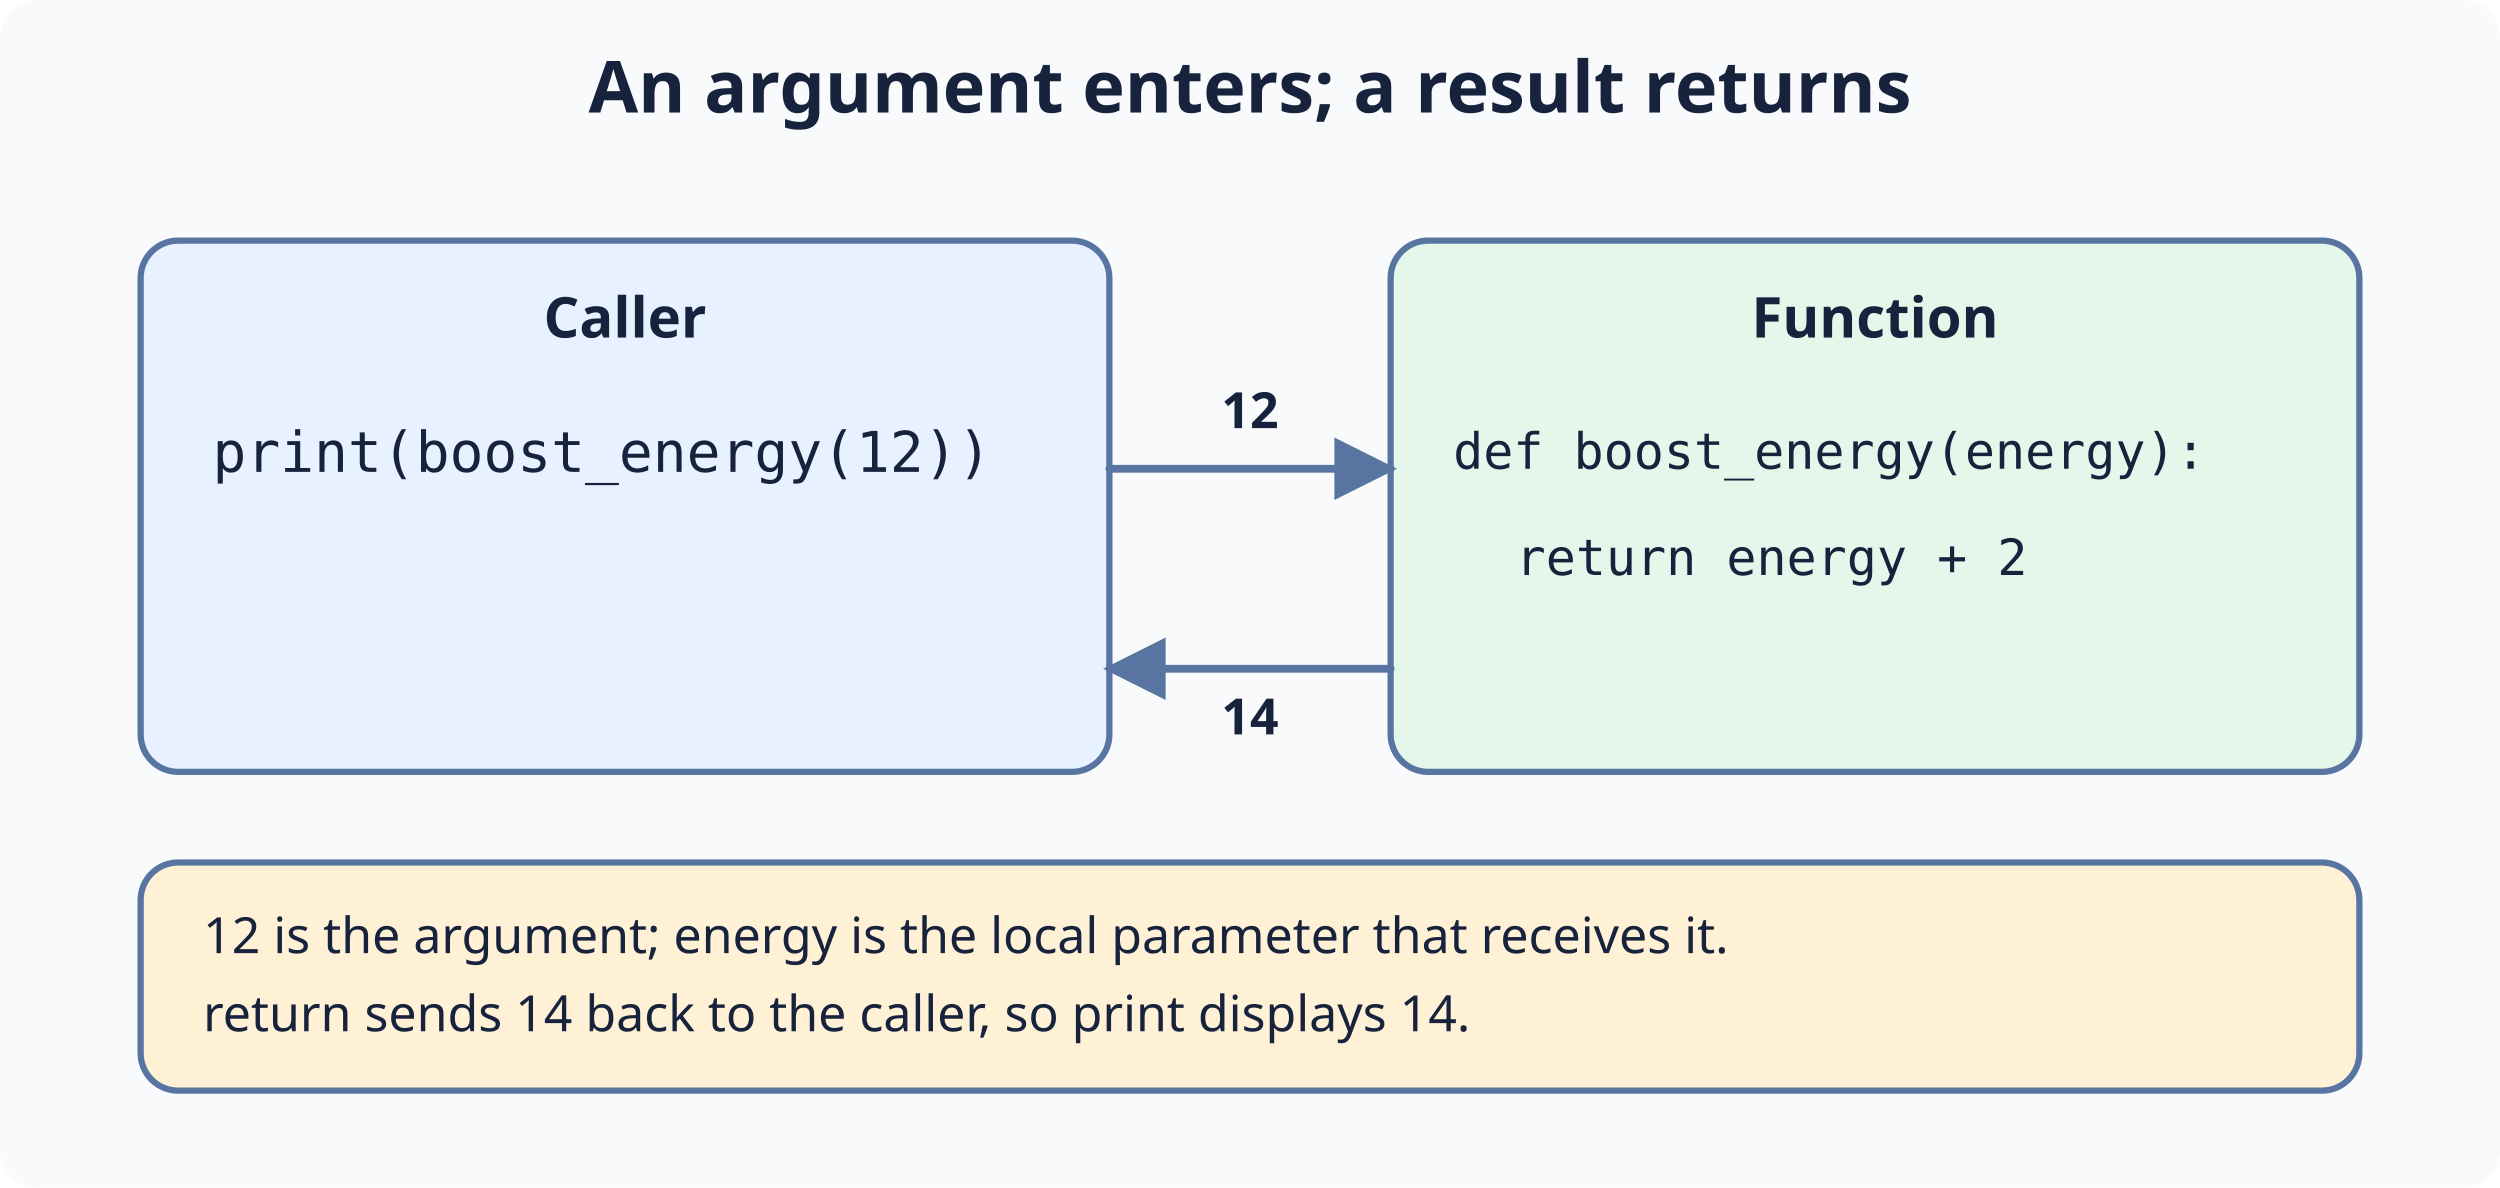
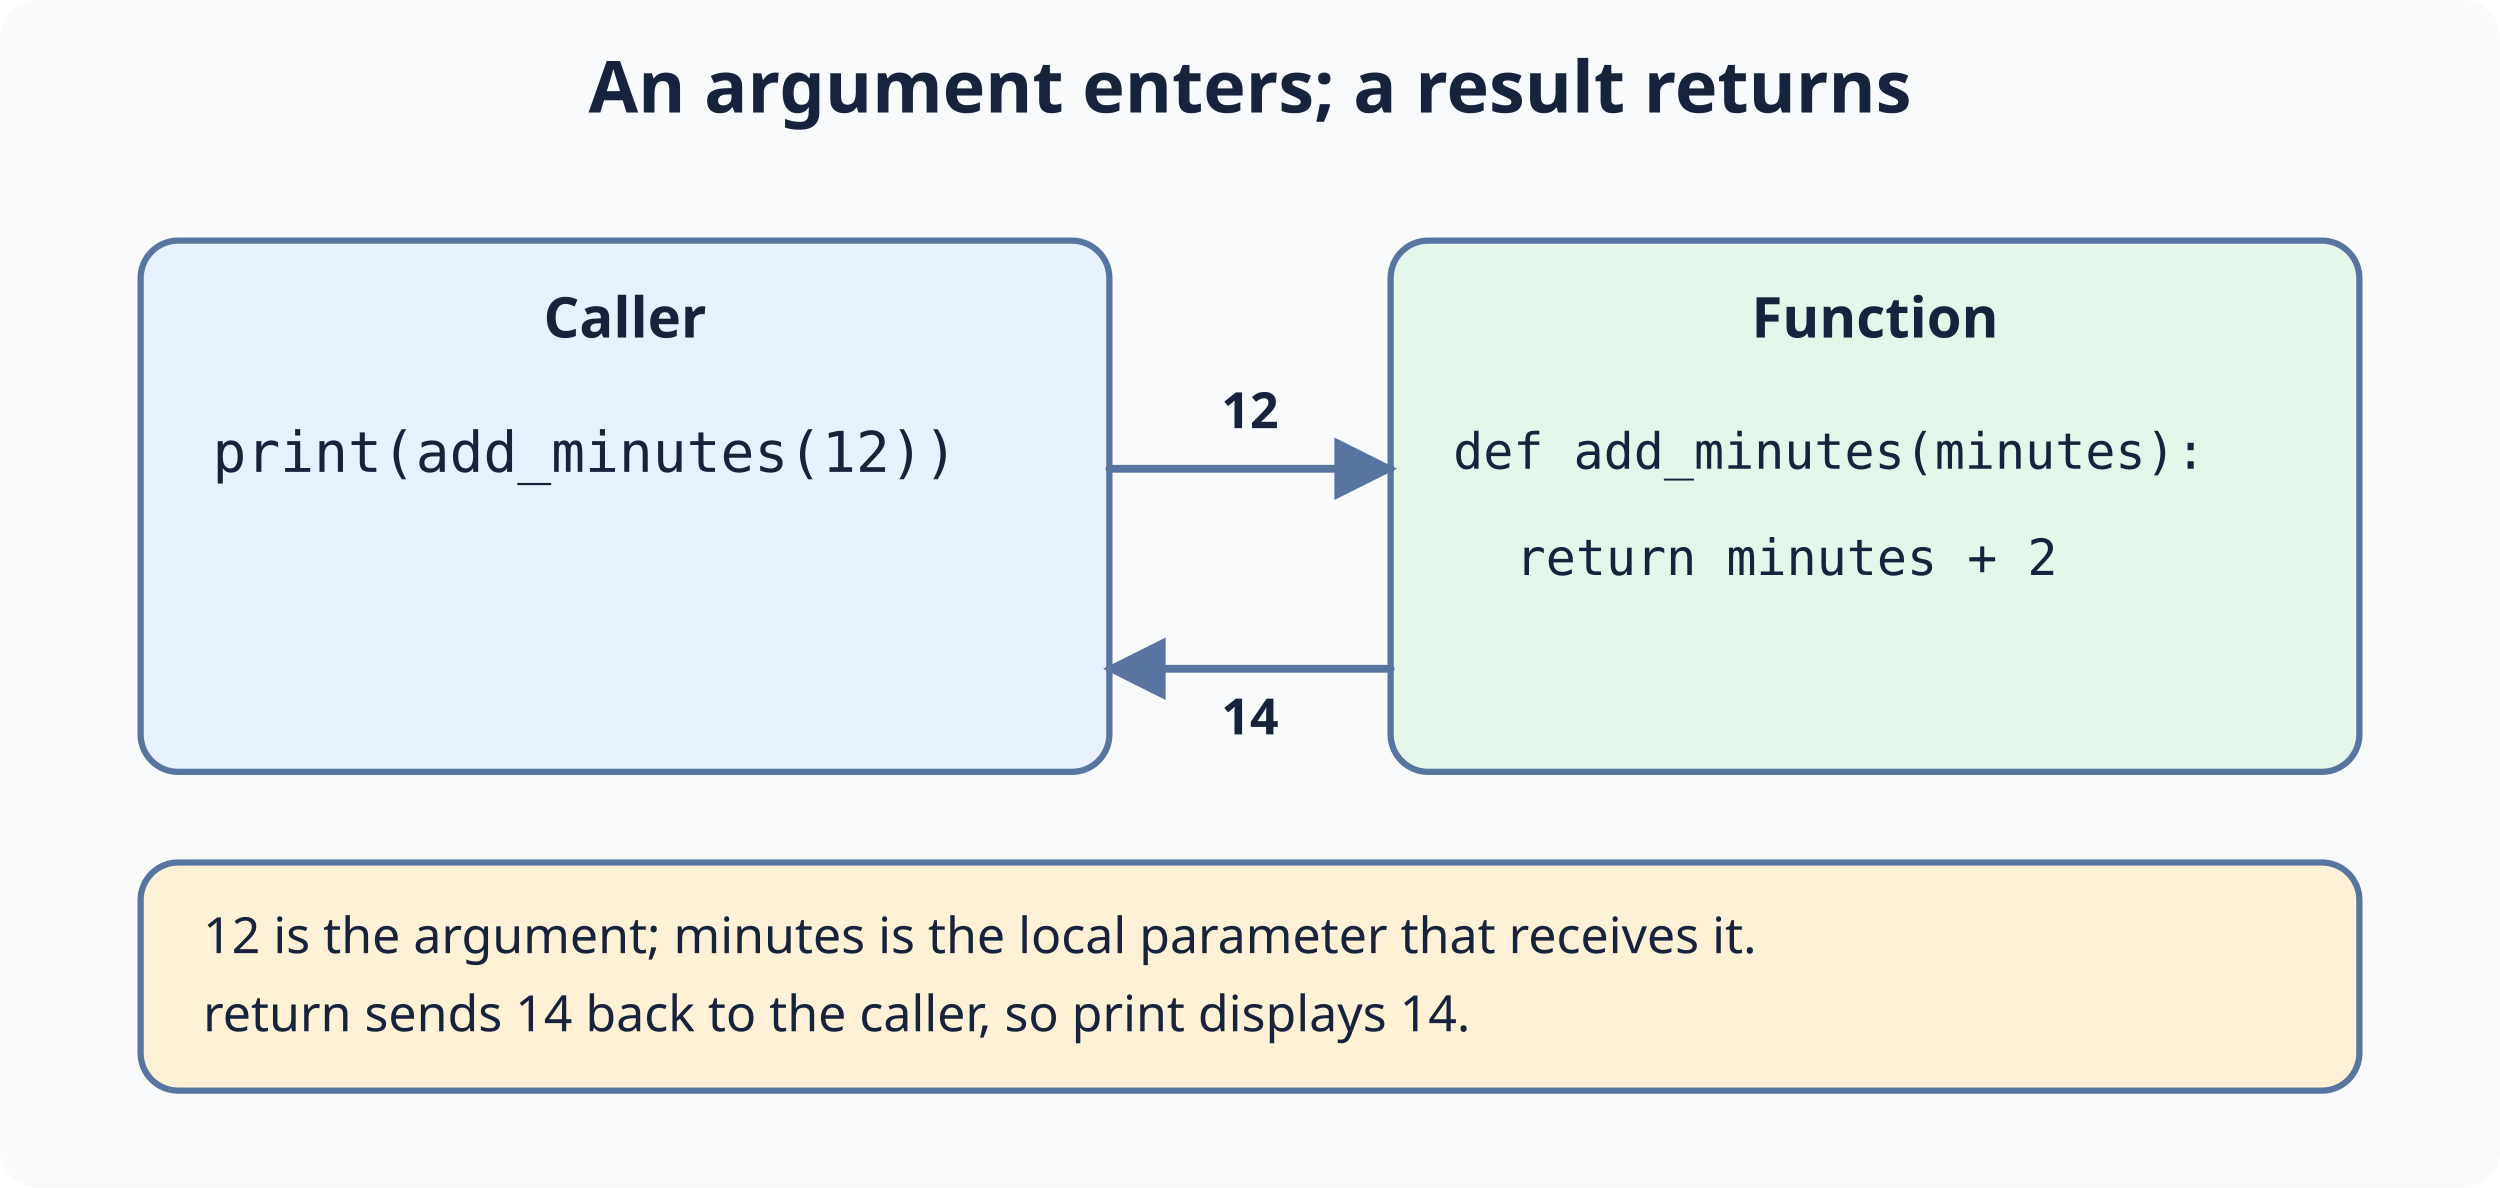
<svg xmlns="http://www.w3.org/2000/svg" viewBox="0 0 800 380" role="img" aria-labelledby="title desc">
  <rect width="800" height="380" fill="#f8fafc" rx="12" />
  <defs>
    <marker id="arrow" viewBox="0 0 10 10" markerWidth="8" markerHeight="8" refX="9" refY="5" orient="auto-start-reverse">
      <path d="M0 0 L10 5 L0 10 Z" fill="#5874a0" />
    </marker>
  </defs>
  <text x="400" y="36" text-anchor="middle" font-family="sans-serif" font-size="23" font-weight="700" fill="#17233c">An argument enters; a result returns</text>
  <rect x="45" y="77" width="310" height="170" rx="12" fill="#e8f1ff" stroke="#5874a0" stroke-width="2" />
  <text x="200" y="108" text-anchor="middle" font-family="sans-serif" font-size="18" font-weight="700" fill="#17233c">Caller</text>
-   <text x="68" y="151" text-anchor="start" font-family="monospace" font-size="18" font-weight="400" fill="#17233c">print(boost_energy(12))</text>
+   <text x="68" y="151" text-anchor="start" font-family="monospace" font-size="18" font-weight="400" fill="#17233c">print(add_minutes(12))</text>
  <rect x="445" y="77" width="310" height="170" rx="12" fill="#e5f6ea" stroke="#5874a0" stroke-width="2" />
  <text x="600" y="108" text-anchor="middle" font-family="sans-serif" font-size="18" font-weight="700" fill="#17233c">Function</text>
-   <text x="465" y="150" text-anchor="start" font-family="monospace" font-size="16" font-weight="400" fill="#17233c">def boost_energy(energy):</text>
-   <text x="485" y="184" text-anchor="start" font-family="monospace" font-size="16" font-weight="400" fill="#17233c">return energy + 2</text>
+   <text x="465" y="150" text-anchor="start" font-family="monospace" font-size="16" font-weight="400" fill="#17233c">def add_minutes(minutes):</text>
+   <text x="485" y="184" text-anchor="start" font-family="monospace" font-size="16" font-weight="400" fill="#17233c">return minutes + 2</text>
  <path d="M355 150 H445" fill="none" stroke="#5874a0" stroke-width="2.5" stroke-linecap="round" stroke-linejoin="round" marker-end="url(#arrow)" />
  <text x="400" y="137" text-anchor="middle" font-family="sans-serif" font-size="16" font-weight="700" fill="#17233c">12</text>
  <path d="M445 214 H355" fill="none" stroke="#5874a0" stroke-width="2.5" stroke-linecap="round" stroke-linejoin="round" marker-end="url(#arrow)" />
  <text x="400" y="235" text-anchor="middle" font-family="sans-serif" font-size="16" font-weight="700" fill="#17233c">14</text>
  <rect x="45" y="276" width="710" height="73" rx="12" fill="#fff1d6" stroke="#5874a0" stroke-width="2" />
-   <text x="65" y="305" text-anchor="start" font-family="sans-serif" font-size="16" font-weight="400" fill="#17233c">12 is the argument; energy is the local parameter that receives it.</text>
+   <text x="65" y="305" text-anchor="start" font-family="sans-serif" font-size="16" font-weight="400" fill="#17233c">12 is the argument; minutes is the local parameter that receives it.</text>
  <text x="65" y="330" text-anchor="start" font-family="sans-serif" font-size="16" font-weight="400" fill="#17233c">return sends 14 back to the caller, so print displays 14.</text>
</svg>
